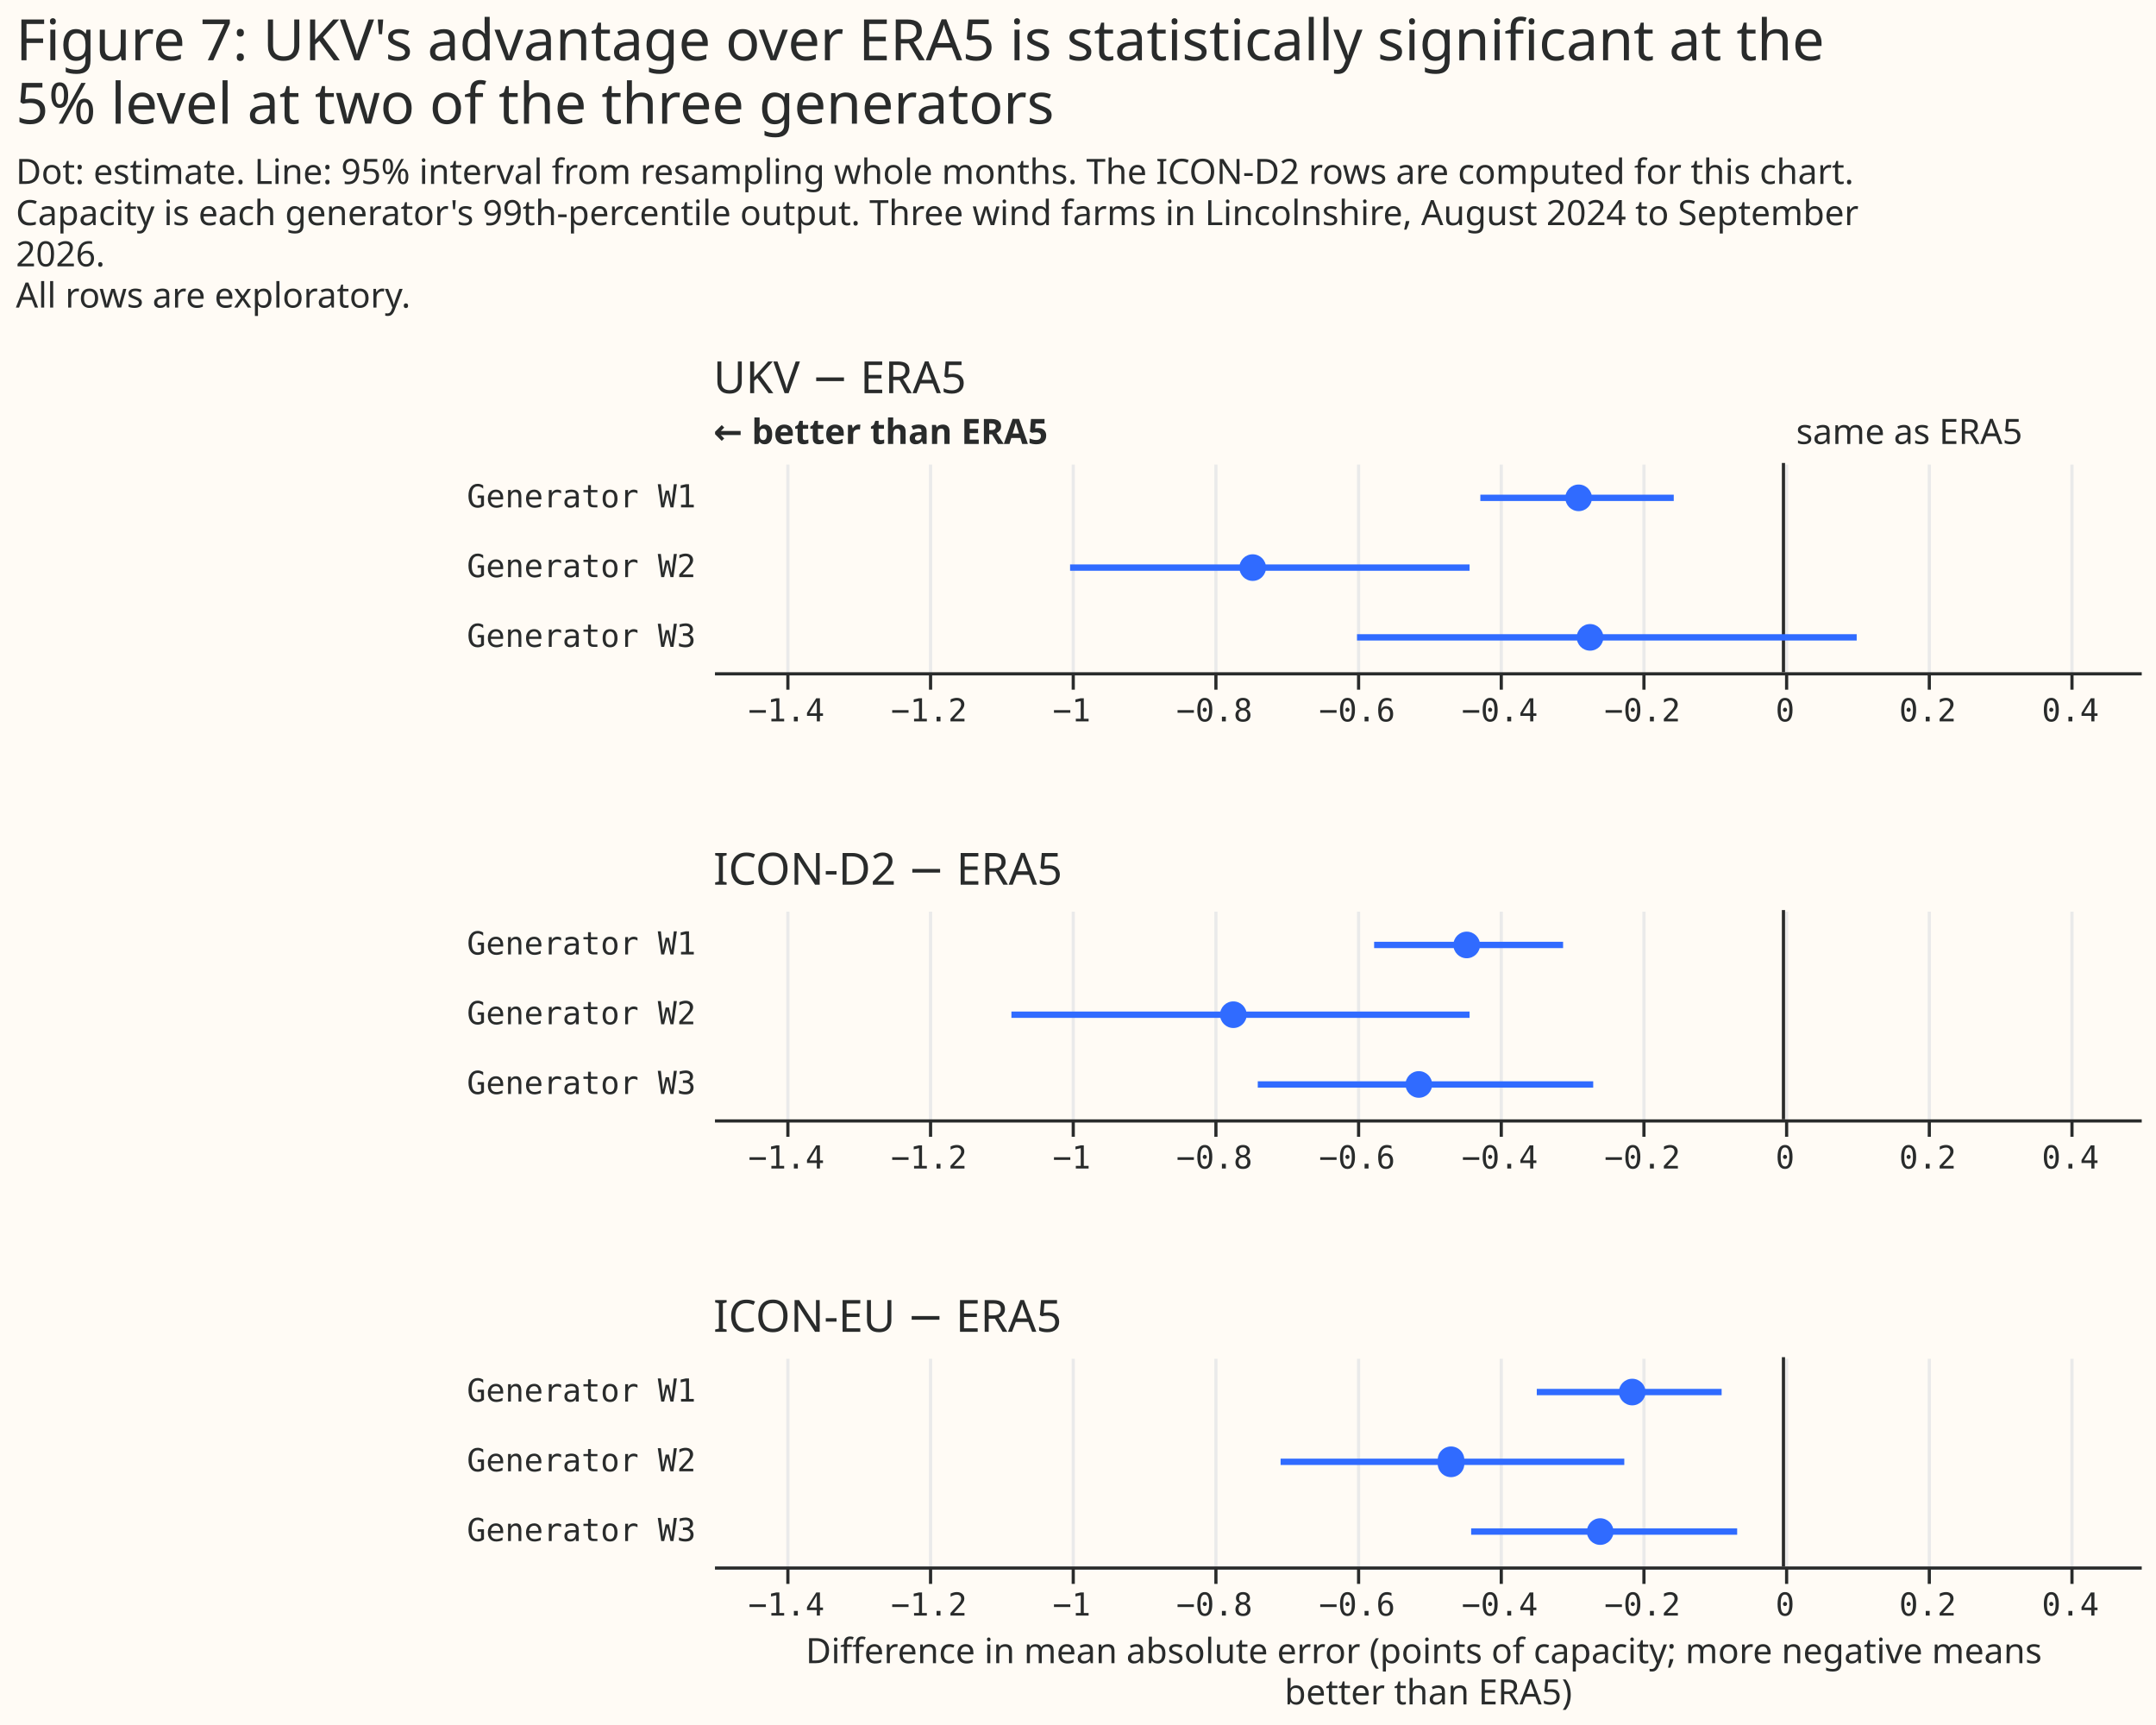
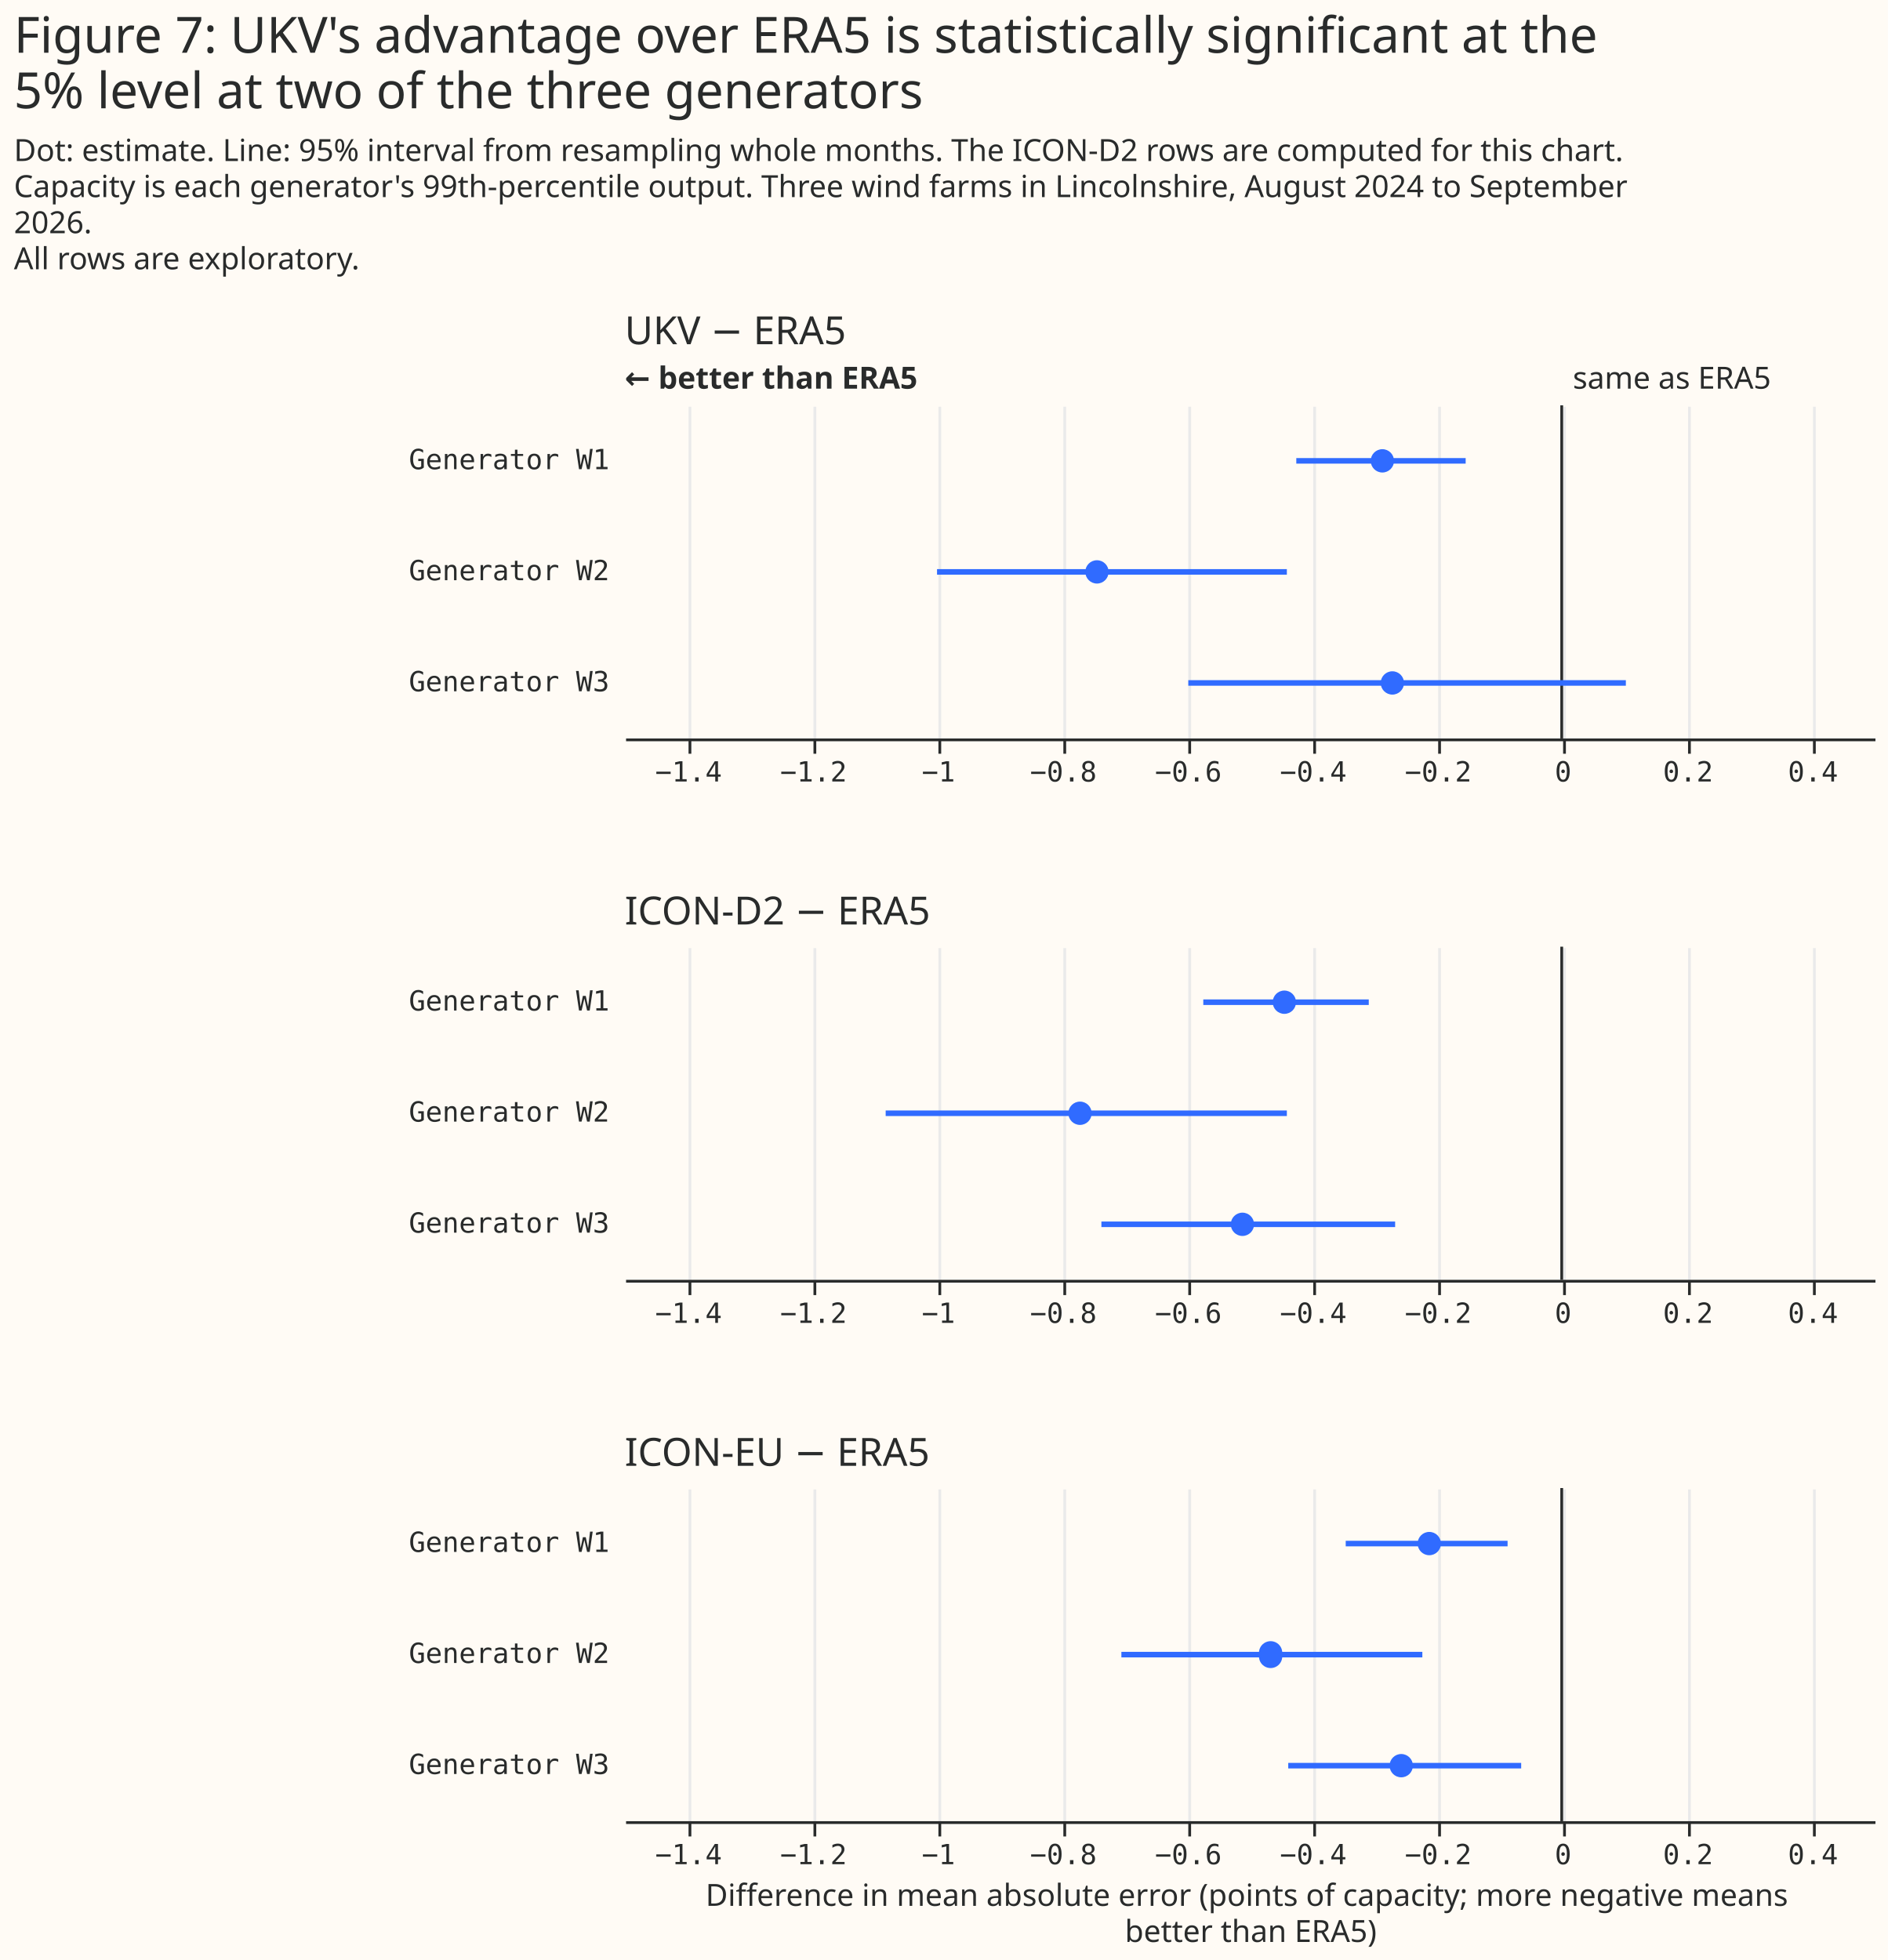
- <svg xmlns="http://www.w3.org/2000/svg" width="680" height="544" class="marks" viewBox="0 0 680 544">
-   <path fill="#fffbf5" d="M0 0h680v544H0z" />
+ <svg xmlns="http://www.w3.org/2000/svg" width="680" height="706" class="marks" viewBox="0 0 680 706">
+   <path fill="#fffbf5" d="M0 0h680v706H0z" />
  <g fill="none" stroke-miterlimit="10" aria-roledescription="group mark container" class="mark-group role-frame root">
    <path d="M225 146h450z" aria-hidden="true" class="background" />
    <g aria-roledescription="group mark container" class="mark-group role-scope concat_0_group">
-       <path fill="#fffbf5" d="M225 146h450v66H225Z" aria-hidden="true" class="background" />
+       <path fill="#fffbf5" d="M225 146h450v120H225Z" aria-hidden="true" class="background" />
      <g aria-hidden="true" class="mark-group role-axis">
-         <path stroke="#eaeaea" d="M248.5 212.5v-66m45 66v-66m45 66v-66m45 66v-66m45 66v-66m45 66v-66m45 66v-66m45 66v-66m45 66v-66m45 66v-66" class="mark-rule role-axis-grid" pointer-events="none" />
+         <path stroke="#eaeaea" d="M248.5 266.5v-120m45 120v-120m45 120v-120m45 120v-120m45 120v-120m45 120v-120m45 120v-120m45 120v-120m45 120v-120m45 120v-120" class="mark-rule role-axis-grid" pointer-events="none" />
      </g>
      <g aria-label="X-axis for a linear scale with values from −1.5 to 0.5" aria-roledescription="axis" class="mark-group role-axis" pointer-events="none">
-         <path stroke="#292b2b" d="M248.5 212.5v5m45-5v5m45-5v5m45-5v5m45-5v5m45-5v5m45-5v5m45-5v5m45-5v5m45-5v5" class="mark-rule role-axis-tick" />
+         <path stroke="#292b2b" d="M248.5 266.5v5m45-5v5m45-5v5m45-5v5m45-5v5m45-5v5m45-5v5m45-5v5m45-5v5m45-5v5" class="mark-rule role-axis-tick" />
        <g fill="#292b2b" class="mark-text role-axis-label" font-family="Matter Semi Mono, Roboto Mono, monospace" font-size="10" text-anchor="middle">
-           <text transform="translate(248 227.5)">−1.4</text>
-           <text transform="translate(293 227.5)">−1.2</text>
-           <text transform="translate(338 227.5)">−1</text>
-           <text transform="translate(383 227.5)">−0.8</text>
-           <text transform="translate(428 227.5)">−0.6</text>
-           <text transform="translate(473 227.5)">−0.4</text>
-           <text transform="translate(518 227.5)">−0.2</text>
-           <text transform="translate(563 227.5)">0</text>
-           <text transform="translate(608 227.5)">0.2</text>
-           <text transform="translate(653 227.5)">0.4</text>
+           <text transform="translate(248 281.5)">−1.4</text>
+           <text transform="translate(293 281.5)">−1.2</text>
+           <text transform="translate(338 281.5)">−1</text>
+           <text transform="translate(383 281.5)">−0.8</text>
+           <text transform="translate(428 281.5)">−0.6</text>
+           <text transform="translate(473 281.5)">−0.4</text>
+           <text transform="translate(518 281.5)">−0.2</text>
+           <text transform="translate(563 281.5)">0</text>
+           <text transform="translate(608 281.5)">0.2</text>
+           <text transform="translate(653 281.5)">0.4</text>
        </g>
-         <path stroke="#292b2b" d="M225.5 212.5h450" class="mark-rule role-axis-domain" />
+         <path stroke="#292b2b" d="M225.5 266.5h450" class="mark-rule role-axis-domain" />
      </g>
      <g aria-label="Y-axis for a discrete scale with 3 values: Generator W1, Generator W2, Generator W3" aria-roledescription="axis" class="mark-group role-axis">
        <g fill="#292b2b" class="mark-text role-axis-label" font-family="Matter Semi Mono, Roboto Mono, monospace" font-size="10" pointer-events="none" text-anchor="end">
-           <text transform="translate(219.5 160)">Generator W1</text>
-           <text transform="translate(219.5 182)">Generator W2</text>
-           <text transform="translate(219.5 204)">Generator W3</text>
+           <text transform="translate(219.5 169)">Generator W1</text>
+           <text transform="translate(219.5 209)">Generator W2</text>
+           <text transform="translate(219.5 249)">Generator W3</text>
        </g>
      </g>
      <g aria-roledescription="rule mark container" class="mark-rule role-mark concat_0_layer_0_marks">
-         <path stroke="#292b2b" d="M562.5 146v66" aria-label="x: 0" aria-roledescription="rule mark" />
+         <path stroke="#292b2b" d="M562.5 146v120" aria-label="x: 0" aria-roledescription="rule mark" />
      </g>
      <g aria-roledescription="text mark container" class="mark-text role-mark concat_0_layer_1_marks">
        <text fill="#292b2b" aria-label="x: 0" aria-roledescription="text mark" font-family="Matter XH, DM Sans, sans-serif" font-size="11" transform="translate(566.5 140)">same as ERA5</text>
      </g>
      <g aria-roledescription="text mark container" class="mark-text role-mark concat_0_layer_2_marks">
        <text fill="#292b2b" aria-label="x: −1.5" aria-roledescription="text mark" font-family="Matter XH, DM Sans, sans-serif" font-size="11" font-weight="bold" transform="translate(225 140)">← better than ERA5</text>
      </g>
      <g stroke="#306bff" stroke-width="2" aria-hidden="true" class="mark-rule role-mark concat_0_layer_3_marks" clip-path="url(#a)" transform="translate(225 146)">
-         <path d="M241.9 11h61M112.5 33h126M203 55h157.6" />
+         <path d="M241.9 20h61M112.5 60h126M203 100h157.6" />
      </g>
-       <g fill="#306bff" aria-roledescription="symbol mark container" class="mark-symbol role-mark concat_0_layer_4_marks" clip-path="url(#b)" transform="translate(225 146)">
-         <path d="M277.1 11a4.2 4.2 0 1 1-8.4 0 4.2 4.2 0 1 1 8.4 0" aria-label=": −0.29; label: Generator W1; shade: weather model; Row: Generator W1; Estimate: −0.287; Lower 95%: −0.425; Upper 95%: −0.154" aria-roledescription="point" />
-         <path d="M174.3 33a4.2 4.2 0 1 1-8.4 0 4.2 4.2 0 1 1 8.4 0" aria-label=": −0.74; label: Generator W2; shade: weather model; Row: Generator W2; Estimate: −0.744; Lower 95%: −1; Upper 95%: −0.44" aria-roledescription="point" />
-         <path d="M280.7 55a4.2 4.2 0 1 1-8.4 0 4.2 4.2 0 1 1 8.4 0" aria-label=": −0.27; label: Generator W3; shade: weather model; Row: Generator W3; Estimate: −0.271; Lower 95%: −0.598; Upper 95%: 0.103" aria-roledescription="point" />
+       <g fill="#306bff" aria-hidden="true" class="mark-symbol role-mark concat_0_layer_4_marks" clip-path="url(#b)" transform="translate(225 146)">
+         <path d="M277.1 20a4.2 4.2 0 1 1-8.4 0 4.2 4.2 0 1 1 8.4 0M174.3 60a4.2 4.2 0 1 1-8.4 0 4.2 4.2 0 1 1 8.4 0m106.4 40a4.2 4.2 0 1 1-8.4 0 4.2 4.2 0 1 1 8.4 0" />
      </g>
      <g class="mark-group role-title">
        <text fill="#292b2b" aria-label="Title text 'UKV − ERA5'" aria-roledescription="title" class="mark-text role-title-text" font-family="Matter XH, DM Sans, sans-serif" font-size="14" pointer-events="none" transform="translate(225 124)">UKV − ERA5</text>
      </g>
    </g>
    <g aria-roledescription="group mark container" class="mark-group role-scope concat_1_group">
-       <path fill="#fffbf5" d="M225 287h450v66H225Z" aria-hidden="true" class="background" />
+       <path fill="#fffbf5" d="M225 341h450v120H225Z" aria-hidden="true" class="background" />
      <g aria-hidden="true" class="mark-group role-axis">
-         <path stroke="#eaeaea" d="M248.5 353.5v-66m45 66v-66m45 66v-66m45 66v-66m45 66v-66m45 66v-66m45 66v-66m45 66v-66m45 66v-66m45 66v-66" class="mark-rule role-axis-grid" pointer-events="none" />
+         <path stroke="#eaeaea" d="M248.5 461.5v-120m45 120v-120m45 120v-120m45 120v-120m45 120v-120m45 120v-120m45 120v-120m45 120v-120m45 120v-120m45 120v-120" class="mark-rule role-axis-grid" pointer-events="none" />
      </g>
      <g aria-label="X-axis for a linear scale with values from −1.5 to 0.5" aria-roledescription="axis" class="mark-group role-axis" pointer-events="none">
-         <path stroke="#292b2b" d="M248.5 353.5v5m45-5v5m45-5v5m45-5v5m45-5v5m45-5v5m45-5v5m45-5v5m45-5v5m45-5v5" class="mark-rule role-axis-tick" />
+         <path stroke="#292b2b" d="M248.5 461.5v5m45-5v5m45-5v5m45-5v5m45-5v5m45-5v5m45-5v5m45-5v5m45-5v5m45-5v5" class="mark-rule role-axis-tick" />
        <g fill="#292b2b" class="mark-text role-axis-label" font-family="Matter Semi Mono, Roboto Mono, monospace" font-size="10" text-anchor="middle">
-           <text transform="translate(248 368.5)">−1.4</text>
-           <text transform="translate(293 368.5)">−1.2</text>
-           <text transform="translate(338 368.5)">−1</text>
-           <text transform="translate(383 368.5)">−0.8</text>
-           <text transform="translate(428 368.5)">−0.6</text>
-           <text transform="translate(473 368.5)">−0.4</text>
-           <text transform="translate(518 368.5)">−0.2</text>
-           <text transform="translate(563 368.5)">0</text>
-           <text transform="translate(608 368.5)">0.2</text>
-           <text transform="translate(653 368.5)">0.4</text>
+           <text transform="translate(248 476.5)">−1.4</text>
+           <text transform="translate(293 476.5)">−1.2</text>
+           <text transform="translate(338 476.5)">−1</text>
+           <text transform="translate(383 476.5)">−0.8</text>
+           <text transform="translate(428 476.5)">−0.6</text>
+           <text transform="translate(473 476.5)">−0.4</text>
+           <text transform="translate(518 476.5)">−0.2</text>
+           <text transform="translate(563 476.5)">0</text>
+           <text transform="translate(608 476.5)">0.2</text>
+           <text transform="translate(653 476.5)">0.4</text>
        </g>
-         <path stroke="#292b2b" d="M225.5 353.5h450" class="mark-rule role-axis-domain" />
+         <path stroke="#292b2b" d="M225.5 461.5h450" class="mark-rule role-axis-domain" />
      </g>
      <g aria-label="Y-axis for a discrete scale with 3 values: Generator W1, Generator W2, Generator W3" aria-roledescription="axis" class="mark-group role-axis">
        <g fill="#292b2b" class="mark-text role-axis-label" font-family="Matter Semi Mono, Roboto Mono, monospace" font-size="10" pointer-events="none" text-anchor="end">
-           <text transform="translate(219.5 301)">Generator W1</text>
-           <text transform="translate(219.5 323)">Generator W2</text>
-           <text transform="translate(219.5 345)">Generator W3</text>
+           <text transform="translate(219.5 364)">Generator W1</text>
+           <text transform="translate(219.5 404)">Generator W2</text>
+           <text transform="translate(219.5 444)">Generator W3</text>
        </g>
      </g>
      <g aria-roledescription="rule mark container" class="mark-rule role-mark concat_1_layer_0_marks">
-         <path stroke="#292b2b" d="M562.5 287v66" aria-label="x: 0" aria-roledescription="rule mark" />
+         <path stroke="#292b2b" d="M562.5 341v120" aria-label="x: 0" aria-roledescription="rule mark" />
      </g>
-       <g stroke="#306bff" stroke-width="2" aria-hidden="true" class="mark-rule role-mark concat_1_layer_1_marks" clip-path="url(#c)" transform="translate(225 287)">
-         <path d="M208.4 11H268M94 33h144.5m-66.8 22h105.8" />
+       <g stroke="#306bff" stroke-width="2" aria-hidden="true" class="mark-rule role-mark concat_1_layer_1_marks" clip-path="url(#c)" transform="translate(225 341)">
+         <path d="M208.4 20H268M94 60h144.5m-66.8 40h105.8" />
      </g>
-       <g fill="#306bff" aria-roledescription="symbol mark container" class="mark-symbol role-mark concat_1_layer_2_marks" clip-path="url(#d)" transform="translate(225 287)">
-         <path d="M241.8 11a4.2 4.2 0 1 1-8.4 0 4.2 4.2 0 1 1 8.4 0" aria-label=": −0.44; label: Generator W1; shade: weather model; Row: Generator W1; Estimate: −0.444; Lower 95%: −0.574; Upper 95%: −0.309" aria-roledescription="point" />
-         <path d="M168.2 33a4.2 4.2 0 1 1-8.4 0 4.2 4.2 0 1 1 8.4 0" aria-label=": −0.77; label: Generator W2; shade: weather model; Row: Generator W2; Estimate: −0.771; Lower 95%: −1.082; Upper 95%: −0.44" aria-roledescription="point" />
-         <path d="M226.7 55a4.2 4.2 0 1 1-8.4 0 4.2 4.2 0 1 1 8.4 0" aria-label=": −0.51; label: Generator W3; shade: weather model; Row: Generator W3; Estimate: −0.511; Lower 95%: −0.737; Upper 95%: −0.267" aria-roledescription="point" />
+       <g fill="#306bff" aria-hidden="true" class="mark-symbol role-mark concat_1_layer_2_marks" clip-path="url(#d)" transform="translate(225 341)">
+         <path d="M241.8 20a4.2 4.2 0 1 1-8.4 0 4.2 4.2 0 1 1 8.4 0m-73.6 40a4.2 4.2 0 1 1-8.4 0 4.2 4.2 0 1 1 8.4 0m58.5 40a4.2 4.2 0 1 1-8.4 0 4.2 4.2 0 1 1 8.4 0" />
      </g>
      <g class="mark-group role-title">
-         <text fill="#292b2b" aria-label="Title text 'ICON-D2 − ERA5'" aria-roledescription="title" class="mark-text role-title-text" font-family="Matter XH, DM Sans, sans-serif" font-size="14" pointer-events="none" transform="translate(225 279)">ICON-D2 − ERA5</text>
+         <text fill="#292b2b" aria-label="Title text 'ICON-D2 − ERA5'" aria-roledescription="title" class="mark-text role-title-text" font-family="Matter XH, DM Sans, sans-serif" font-size="14" pointer-events="none" transform="translate(225 333)">ICON-D2 − ERA5</text>
      </g>
    </g>
    <g aria-roledescription="group mark container" class="mark-group role-scope concat_2_group">
-       <path fill="#fffbf5" d="M225 428h450v66H225Z" aria-hidden="true" class="background" />
+       <path fill="#fffbf5" d="M225 536h450v120H225Z" aria-hidden="true" class="background" />
      <g aria-hidden="true" class="mark-group role-axis">
-         <path stroke="#eaeaea" d="M248.5 494.5v-66m45 66v-66m45 66v-66m45 66v-66m45 66v-66m45 66v-66m45 66v-66m45 66v-66m45 66v-66m45 66v-66" class="mark-rule role-axis-grid" pointer-events="none" />
+         <path stroke="#eaeaea" d="M248.5 656.5v-120m45 120v-120m45 120v-120m45 120v-120m45 120v-120m45 120v-120m45 120v-120m45 120v-120m45 120v-120m45 120v-120" class="mark-rule role-axis-grid" pointer-events="none" />
      </g>
      <g aria-label="X-axis titled 'Difference in mean absolute error (points of capacity; more negative means better than ERA5)' for a linear scale with values from −1.5 to 0.5" aria-roledescription="axis" class="mark-group role-axis" pointer-events="none">
-         <path stroke="#292b2b" d="M248.5 494.5v5m45-5v5m45-5v5m45-5v5m45-5v5m45-5v5m45-5v5m45-5v5m45-5v5m45-5v5" class="mark-rule role-axis-tick" />
+         <path stroke="#292b2b" d="M248.5 656.5v5m45-5v5m45-5v5m45-5v5m45-5v5m45-5v5m45-5v5m45-5v5m45-5v5m45-5v5" class="mark-rule role-axis-tick" />
        <g fill="#292b2b" class="mark-text role-axis-label" font-family="Matter Semi Mono, Roboto Mono, monospace" font-size="10" text-anchor="middle">
-           <text transform="translate(248 509.5)">−1.4</text>
-           <text transform="translate(293 509.5)">−1.2</text>
-           <text transform="translate(338 509.5)">−1</text>
-           <text transform="translate(383 509.5)">−0.8</text>
-           <text transform="translate(428 509.5)">−0.6</text>
-           <text transform="translate(473 509.5)">−0.4</text>
-           <text transform="translate(518 509.5)">−0.2</text>
-           <text transform="translate(563 509.5)">0</text>
-           <text transform="translate(608 509.5)">0.2</text>
-           <text transform="translate(653 509.5)">0.4</text>
+           <text transform="translate(248 671.5)">−1.4</text>
+           <text transform="translate(293 671.5)">−1.2</text>
+           <text transform="translate(338 671.5)">−1</text>
+           <text transform="translate(383 671.5)">−0.8</text>
+           <text transform="translate(428 671.5)">−0.6</text>
+           <text transform="translate(473 671.5)">−0.4</text>
+           <text transform="translate(518 671.5)">−0.2</text>
+           <text transform="translate(563 671.5)">0</text>
+           <text transform="translate(608 671.5)">0.2</text>
+           <text transform="translate(653 671.5)">0.4</text>
        </g>
-         <path stroke="#292b2b" d="M225.5 494.5h450" class="mark-rule role-axis-domain" />
-         <text fill="#292b2b" class="mark-text role-axis-title" font-family="Matter XH, DM Sans, sans-serif" font-size="11" text-anchor="middle" transform="translate(450.5 524.5)">
+         <path stroke="#292b2b" d="M225.5 656.5h450" class="mark-rule role-axis-domain" />
+         <text fill="#292b2b" class="mark-text role-axis-title" font-family="Matter XH, DM Sans, sans-serif" font-size="11" text-anchor="middle" transform="translate(450.5 686.5)">
          <tspan>Difference in mean absolute error (points of capacity; more negative means</tspan>
          <tspan x="0" dy="13">better than ERA5)</tspan>
        </text>
      </g>
      <g aria-label="Y-axis for a discrete scale with 3 values: Generator W1, Generator W2, Generator W3" aria-roledescription="axis" class="mark-group role-axis">
        <g fill="#292b2b" class="mark-text role-axis-label" font-family="Matter Semi Mono, Roboto Mono, monospace" font-size="10" pointer-events="none" text-anchor="end">
-           <text transform="translate(219.5 442)">Generator W1</text>
-           <text transform="translate(219.5 464)">Generator W2</text>
-           <text transform="translate(219.5 486)">Generator W3</text>
+           <text transform="translate(219.5 559)">Generator W1</text>
+           <text transform="translate(219.5 599)">Generator W2</text>
+           <text transform="translate(219.5 639)">Generator W3</text>
        </g>
      </g>
      <g aria-roledescription="rule mark container" class="mark-rule role-mark concat_2_layer_0_marks">
-         <path stroke="#292b2b" d="M562.5 428v66" aria-label="x: 0" aria-roledescription="rule mark" />
+         <path stroke="#292b2b" d="M562.5 536v120" aria-label="x: 0" aria-roledescription="rule mark" />
      </g>
-       <g stroke="#306bff" stroke-width="2" aria-hidden="true" class="mark-rule role-mark concat_2_layer_1_marks" clip-path="url(#f)" transform="translate(225 428)">
-         <path d="M259.7 11H318M178.9 33h108.4M239 55h83.9" />
+       <g stroke="#306bff" stroke-width="2" aria-hidden="true" class="mark-rule role-mark concat_2_layer_1_marks" clip-path="url(#f)" transform="translate(225 536)">
+         <path d="M259.7 20H318M178.9 60h108.4M239 100h83.9" />
      </g>
-       <g fill="#306bff" aria-roledescription="symbol mark container" class="mark-symbol role-mark concat_2_layer_2_marks" clip-path="url(#g)" transform="translate(225 428)">
-         <path d="M294 11a4.2 4.2 0 1 1-8.4 0 4.2 4.2 0 1 1 8.4 0" aria-label="Difference in mean absolute error (points of capacity; more negative means, better than ERA5): −0.21; label: Generator W1; shade: weather model; Row: Generator W1; Estimate: −0.212; Lower 95%: −0.346; Upper 95%: −0.086" aria-roledescription="point" />
-         <path d="M236.8 33a4.2 4.2 0 1 1-8.3 0 4.2 4.2 0 1 1 8.3 0" aria-label="Difference in mean absolute error (points of capacity; more negative means, better than ERA5): −0.47; label: Generator W2; shade: weather model; Row: Generator W2; Estimate: −0.466; Lower 95%: −0.705; Upper 95%: −0.223" aria-roledescription="point" />
-         <path d="M283.9 55a4.2 4.2 0 1 1-8.4 0 4.2 4.2 0 1 1 8.4 0" aria-label="Difference in mean absolute error (points of capacity; more negative means, better than ERA5): −0.26; label: Generator W3; shade: weather model; Row: Generator W3; Estimate: −0.257; Lower 95%: −0.438; Upper 95%: −0.065" aria-roledescription="point" />
+       <g fill="#306bff" aria-hidden="true" class="mark-symbol role-mark concat_2_layer_2_marks" clip-path="url(#g)" transform="translate(225 536)">
+         <path d="M294 20a4.2 4.2 0 1 1-8.4 0 4.2 4.2 0 1 1 8.4 0m-57.2 40a4.2 4.2 0 1 1-8.3 0 4.2 4.2 0 1 1 8.3 0m47.1 40a4.2 4.2 0 1 1-8.4 0 4.2 4.2 0 1 1 8.4 0" />
      </g>
      <g class="mark-group role-title">
-         <text fill="#292b2b" aria-label="Title text 'ICON-EU − ERA5'" aria-roledescription="title" class="mark-text role-title-text" font-family="Matter XH, DM Sans, sans-serif" font-size="14" pointer-events="none" transform="translate(225 420)">ICON-EU − ERA5</text>
+         <text fill="#292b2b" aria-label="Title text 'ICON-EU − ERA5'" aria-roledescription="title" class="mark-text role-title-text" font-family="Matter XH, DM Sans, sans-serif" font-size="14" pointer-events="none" transform="translate(225 528)">ICON-EU − ERA5</text>
      </g>
    </g>
    <g fill="#292b2b" class="mark-group role-title" font-family="Matter XH, DM Sans, sans-serif" pointer-events="none">
      <text aria-label="Title text 'Figure 7: UKV's advantage over ERA5 is statistically significant at the 5% level at two of the three generators'" aria-roledescription="title" class="mark-text role-title-text" font-size="18" transform="translate(5 19)">
        <tspan>Figure 7: UKV's advantage over ERA5 is statistically significant at the</tspan>
        <tspan x="0" dy="20">5% level at two of the three generators</tspan>
      </text>
      <text aria-label="Subtitle text 'Dot: estimate. Line: 95% interval from resampling whole months. The ICON-D2 rows are computed for this chart. Capacity is each generator's 99th-percentile output. Three wind farms in Lincolnshire, August 2024 to September 2026. All rows are exploratory.'" aria-roledescription="subtitle" class="mark-text role-title-subtitle" font-size="11" transform="translate(5 58)">
        <tspan>Dot: estimate. Line: 95% interval from resampling whole months. The ICON-D2 rows are computed for this chart.</tspan>
        <tspan x="0" dy="13">Capacity is each generator's 99th-percentile output. Three wind farms in Lincolnshire, August 2024 to September</tspan>
        <tspan x="0" dy="13">2026.</tspan>
        <tspan x="0" dy="13">All rows are exploratory.</tspan>
      </text>
    </g>
  </g>
  <defs>
    <clipPath id="a">
-       <path d="M0 0h450v66H0z" />
+       <path d="M0 0h450v120H0z" />
    </clipPath>
    <clipPath id="b">
-       <path d="M0 0h450v66H0z" />
+       <path d="M0 0h450v120H0z" />
    </clipPath>
    <clipPath id="c">
-       <path d="M0 0h450v66H0z" />
+       <path d="M0 0h450v120H0z" />
    </clipPath>
    <clipPath id="d">
-       <path d="M0 0h450v66H0z" />
+       <path d="M0 0h450v120H0z" />
    </clipPath>
    <clipPath id="f">
-       <path d="M0 0h450v66H0z" />
+       <path d="M0 0h450v120H0z" />
    </clipPath>
    <clipPath id="g">
-       <path d="M0 0h450v66H0z" />
+       <path d="M0 0h450v120H0z" />
    </clipPath>
  </defs>
</svg>
